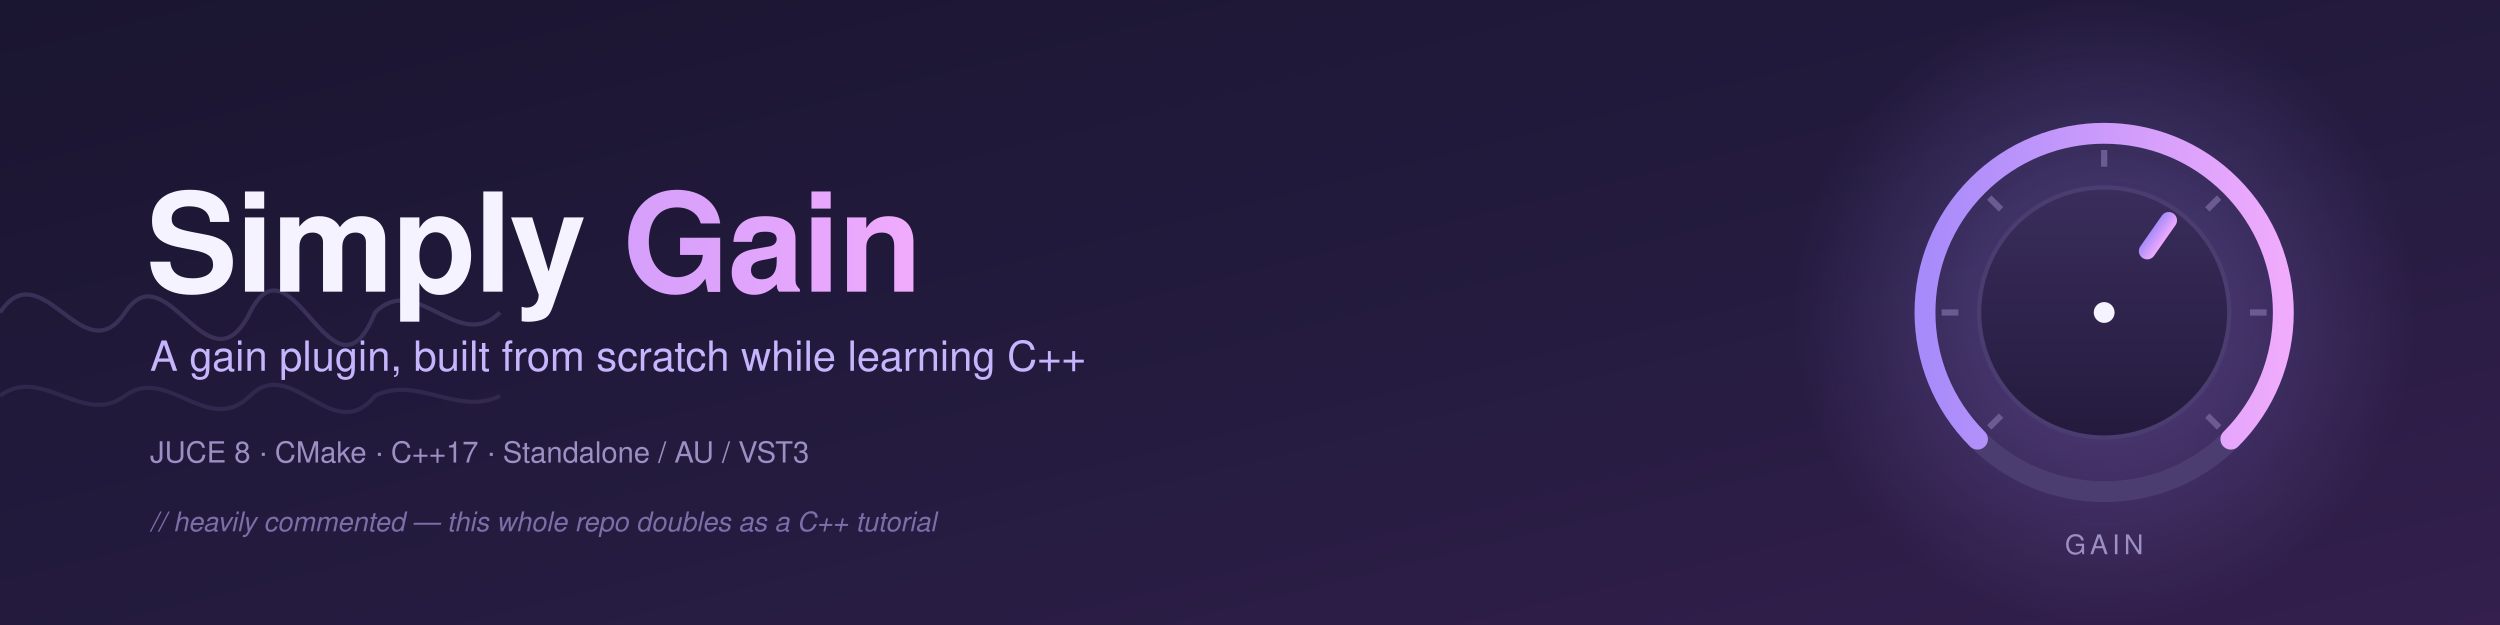
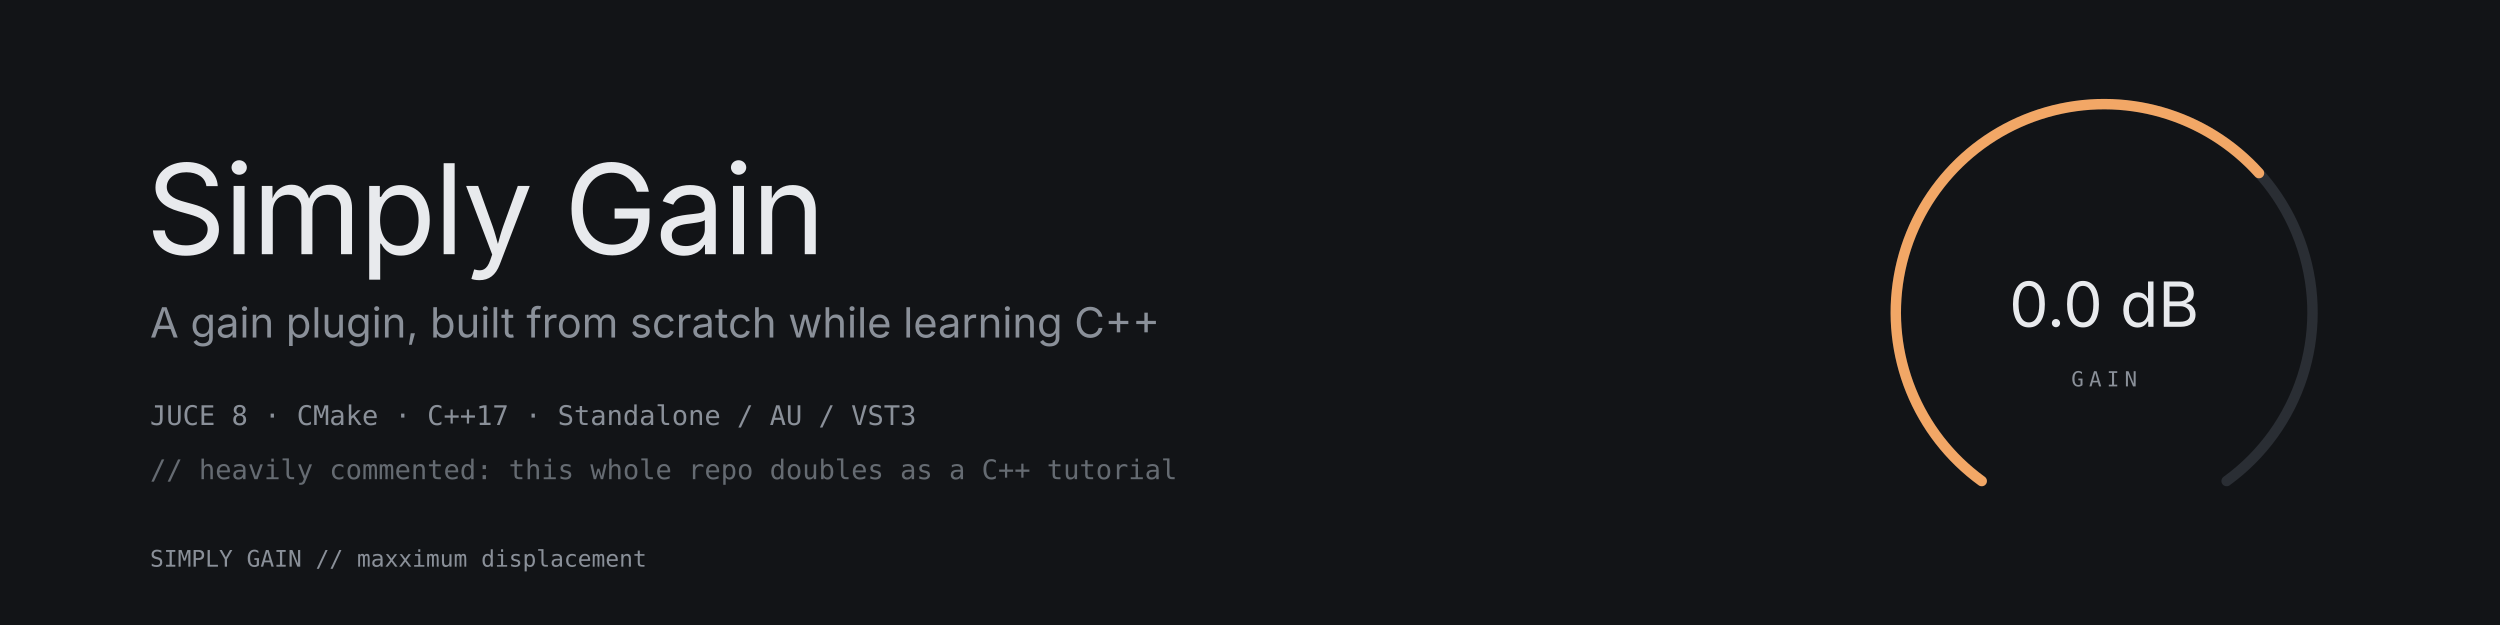
- <svg xmlns="http://www.w3.org/2000/svg" viewBox="0 0 1200 300" width="1200" height="300" font-family="-apple-system,BlinkMacSystemFont,Segoe UI,Helvetica,Arial,sans-serif">
-   <defs>
-     <linearGradient id="bg" x1="0" y1="0" x2="1" y2="1">
-       <stop offset="0%" stop-color="#1a1530" />
-       <stop offset="55%" stop-color="#241b3f" />
-       <stop offset="100%" stop-color="#341f4d" />
-     </linearGradient>
-     <linearGradient id="knobFace" x1="0" y1="0" x2="0" y2="1">
-       <stop offset="0%" stop-color="#3a2d5c" />
-       <stop offset="100%" stop-color="#241a3d" />
-     </linearGradient>
-     <linearGradient id="accent" x1="0" y1="0" x2="1" y2="0">
-       <stop offset="0%" stop-color="#a78bfa" />
-       <stop offset="100%" stop-color="#f0abfc" />
-     </linearGradient>
-     <radialGradient id="glow" cx="50%" cy="50%" r="50%">
-       <stop offset="0%" stop-color="#a78bfa" stop-opacity="0.35" />
-       <stop offset="100%" stop-color="#a78bfa" stop-opacity="0" />
-     </radialGradient>
-   </defs>
-   <rect width="1200" height="300" fill="url(#bg)" />
-   <g opacity="0.16" stroke="#c4b5fd" stroke-width="2" fill="none">
-     <path d="M0,150 C20,120 40,180 60,150 C80,120 100,190 120,150 C140,110 160,200 180,150 C200,130 220,170 240,150" />
-     <path d="M0,190 C20,175 40,205 60,190 C80,175 100,210 120,190 C140,170 160,215 180,190 C200,180 220,200 240,190" opacity="0.6" />
+ <svg xmlns="http://www.w3.org/2000/svg" viewBox="0 0 1200 300" width="1200" height="300" font-family="Inter, -apple-system, BlinkMacSystemFont, 'Segoe UI', Helvetica, Arial, sans-serif">
+   <rect width="1200" height="300" fill="#121417" />
+   <text x="70" y="122" font-size="60" fill="#e8eaed" letter-spacing="-1">Simply Gain</text>
+   <text x="72" y="162" font-size="20" fill="#8a9099">A gain plugin, built from scratch while learning C++</text>
+   <g font-family="'JetBrains Mono', ui-monospace, SFMono-Regular, Menlo, Consolas, monospace" font-size="13" fill="#8a9099">
+     <text x="72" y="204">JUCE 8 · CMake · C++17 · Standalone / AU / VST3</text>
+     <text x="72" y="230" fill-opacity="0.7">// heavily commented: this whole repo doubles as a C++ tutorial</text>
+     <text x="72" y="272" font-size="11">SIMPLY GAIN // maxximum displacement</text>
  </g>
-   <circle cx="1010" cy="150" r="150" fill="url(#glow)" />
-   <text x="70" y="140" font-size="66" font-weight="800" fill="#f5f3ff" letter-spacing="-1">Simply <tspan fill="url(#accent)">Gain</tspan>
-   </text>
-   <text x="72" y="178" font-size="20" fill="#c4b5fd" font-weight="500">A gain plugin, built from scratch while learning C++</text>
-   <text x="72" y="222" font-size="14" fill="#9c8fc4">JUCE 8 · CMake · C++17 · Standalone / AU / VST3</text>
-   <text x="72" y="255" font-size="13" fill="#7c6ea8" font-style="italic">// heavily commented — this whole repo doubles as a C++ tutorial</text>
-   <g transform="translate(1010,150)">
-     <circle r="86" fill="none" stroke="#4c3d70" stroke-width="10" />
-     <path d="M -60.8,60.8 A 86,86 0 1 1 60.8,60.8" fill="none" stroke="url(#accent)" stroke-width="10" stroke-linecap="round" />
-     <circle r="60" fill="url(#knobFace)" stroke="#4c3d70" stroke-width="2" />
-     <g transform="rotate(35)">
-       <rect x="-4" y="-58" width="8" height="26" rx="4" fill="url(#accent)" />
-     </g>
-     <circle r="5" fill="#f5f3ff" />
-     <g stroke="#6b5b92" stroke-width="3">
-       <line x1="0" y1="-78" x2="0" y2="-70" transform="rotate(-135)" />
-       <line x1="0" y1="-78" x2="0" y2="-70" transform="rotate(-90)" />
-       <line x1="0" y1="-78" x2="0" y2="-70" transform="rotate(-45)" />
-       <line x1="0" y1="-78" x2="0" y2="-70" transform="rotate(0)" />
-       <line x1="0" y1="-78" x2="0" y2="-70" transform="rotate(45)" />
-       <line x1="0" y1="-78" x2="0" y2="-70" transform="rotate(90)" />
-       <line x1="0" y1="-78" x2="0" y2="-70" transform="rotate(135)" />
-     </g>
+   <g fill="none" stroke-width="5.00" stroke-linecap="round">
+     <path d="M 951.22,230.90 A 100 100 0 1 1 1068.78,230.90" stroke="#2a2e34" />
+     <path d="M 951.22,230.90 A 100 100 0 1 1 1084.31,83.09" stroke="#f2a766" />
  </g>
-   <text x="1010" y="266" text-anchor="middle" font-size="13" fill="#9c8fc4" letter-spacing="2">GAIN</text>
+   <text x="1010" y="146.0" text-anchor="middle" dominant-baseline="central" font-size="29.9" fill="#e8eaed">0.0 dB</text>
+   <text x="1010" y="182.0" text-anchor="middle" dominant-baseline="central" font-family="'JetBrains Mono', ui-monospace, SFMono-Regular, Menlo, Consolas, monospace" font-size="10.0" letter-spacing="2.5" fill="#8a9099">GAIN</text>
</svg>
